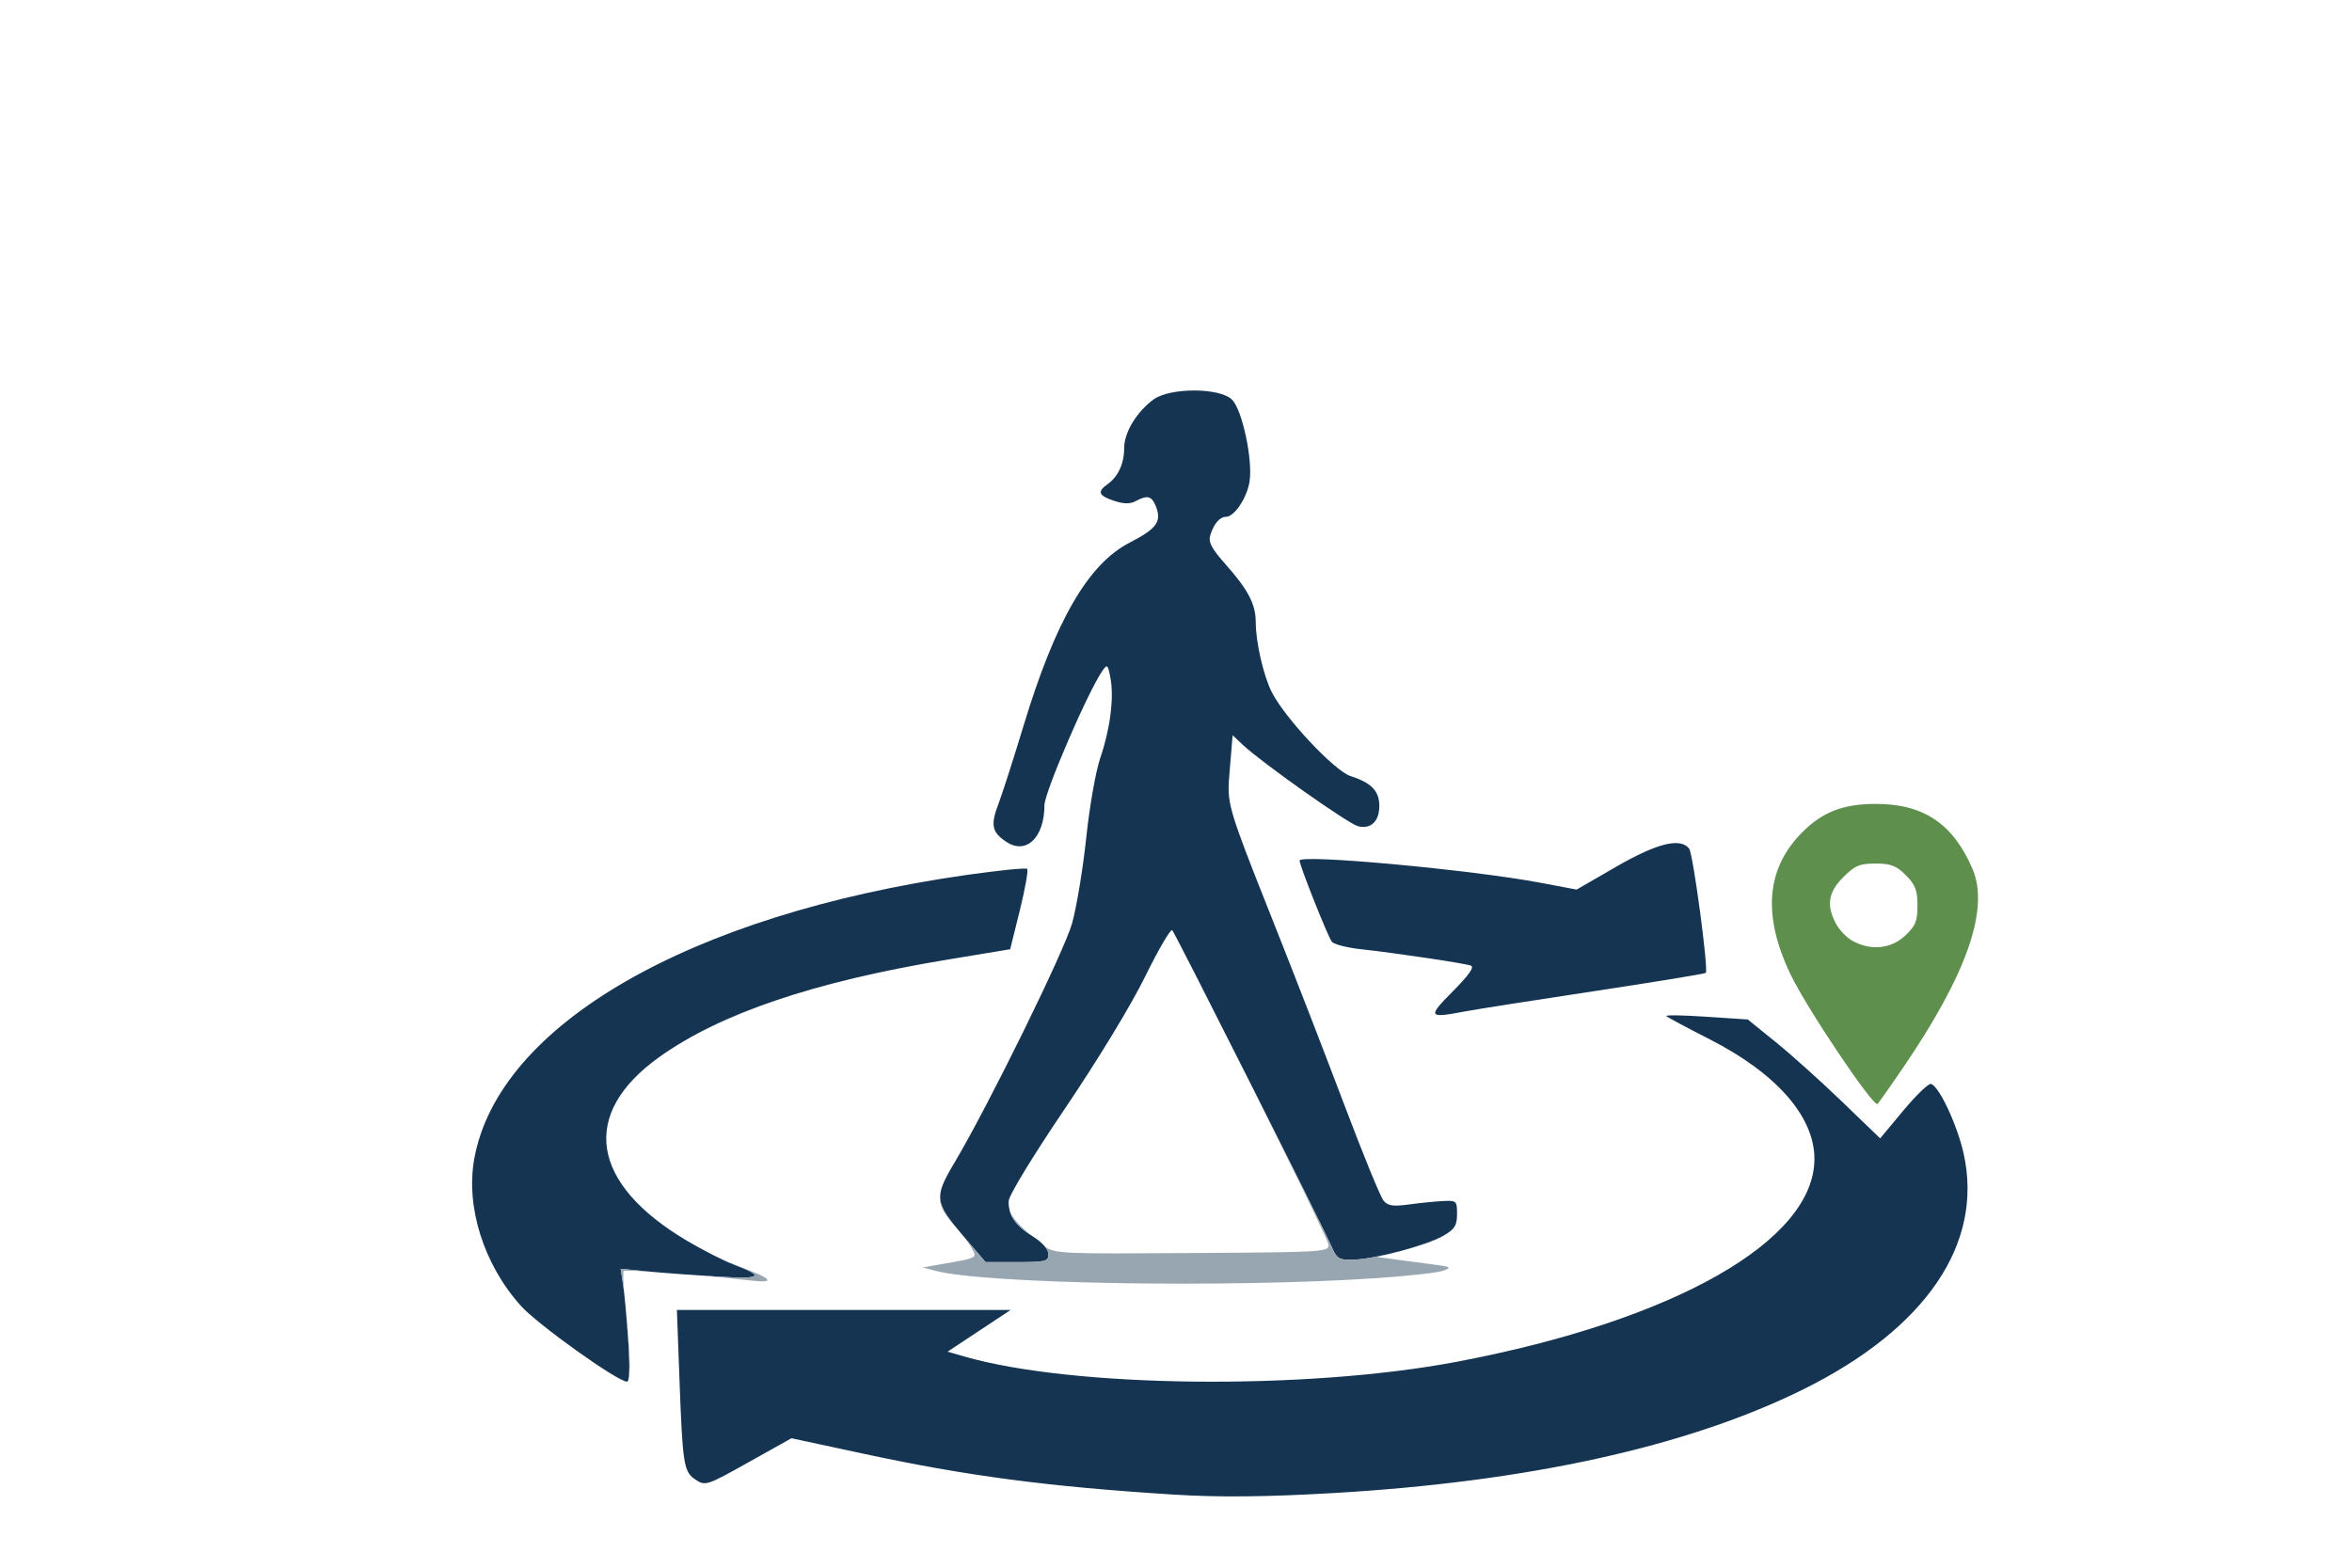
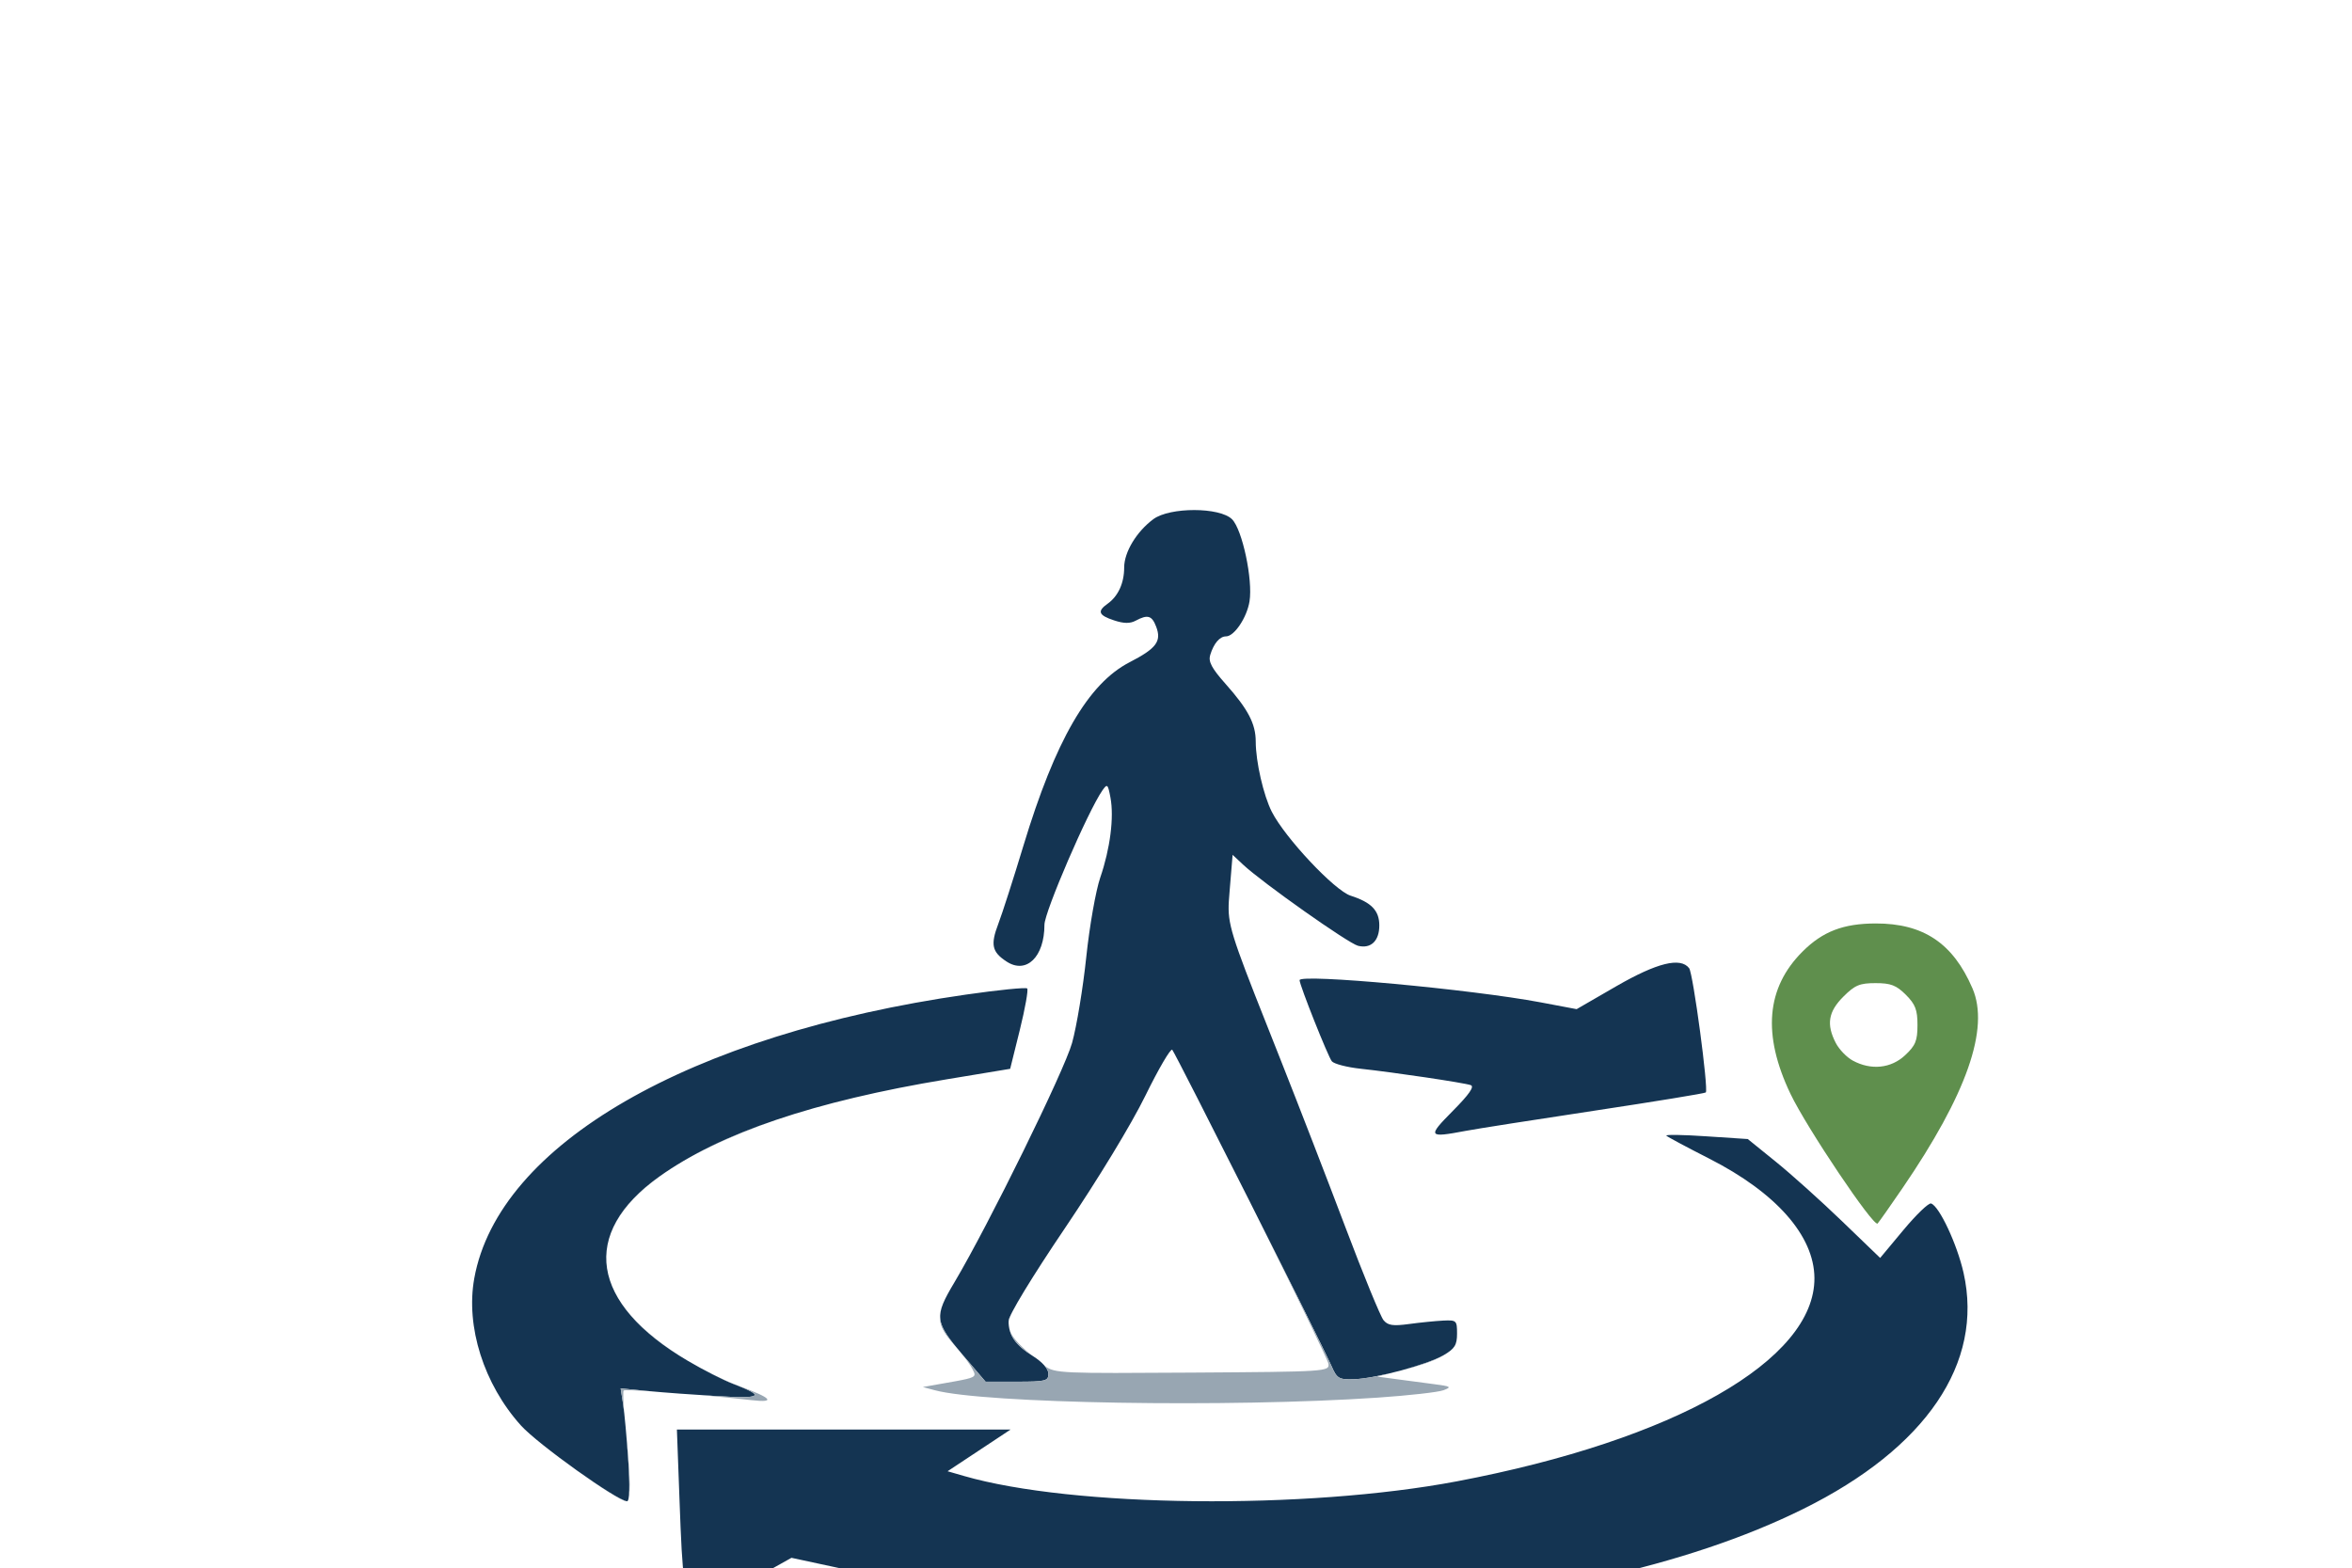
- <svg xmlns="http://www.w3.org/2000/svg" width="1254" height="836" viewBox="330 95 590 340">
+ <svg xmlns="http://www.w3.org/2000/svg" width="1254" height="836" viewBox="330 85 590 300">
  <g>
    <path d="M 664.00 442.97 C647.39,443.92 635.66,444.03 624.50,443.33 C592.87,441.34 572.48,438.65 546.31,433.01 L 528.54 429.19 L 517.78 435.21 C507.36,441.05 506.94,441.19 504.55,439.63 C501.50,437.63 501.24,436.02 500.44,414.25 L 499.80 397.00 L 541.65 397.01 L 583.50 397.01 L 575.60 402.24 L 567.70 407.47 L 571.78 408.65 C599.06,416.55 657.59,417.18 695.51,409.99 C750.10,399.63 785.31,379.59 785.15,358.97 C785.07,348.38 775.55,337.58 758.78,329.04 C753.12,326.16 748.28,323.57 748.00,323.27 C747.72,322.97 752.21,323.04 757.96,323.43 L 768.43 324.12 L 775.46 329.81 C779.33,332.94 786.80,339.65 792.07,344.73 L 801.64 353.95 L 807.48 346.94 C810.69,343.09 813.80,340.09 814.41,340.29 C816.46,340.94 820.94,350.50 822.56,357.69 C827.65,380.33 813.16,401.67 782.32,416.94 C753.27,431.32 713.10,440.16 664.00,442.97 ZM 593.00 383.01 C593.00,384.83 592.32,385.00 585.12,385.00 L 577.23 385.00 L 571.62 378.42 C564.39,369.96 564.25,368.75 569.46,360.00 C577.93,345.76 597.02,306.91 598.93,300.00 C600.08,295.88 601.68,286.18 602.49,278.46 C603.30,270.74 604.88,261.77 606.00,258.51 C608.48,251.29 609.49,243.42 608.56,238.46 C607.92,235.05 607.76,234.90 606.55,236.63 C602.94,241.78 592.00,267.15 592.00,270.35 C592.00,278.43 587.46,282.84 582.49,279.58 C578.82,277.18 578.43,275.36 580.43,270.11 C581.40,267.57 584.23,258.77 586.72,250.54 C594.72,224.10 602.96,209.85 613.34,204.50 C620.08,201.03 621.42,199.24 620.03,195.58 C618.96,192.76 617.90,192.45 614.89,194.06 C613.47,194.82 611.91,194.80 609.45,193.98 C605.56,192.70 605.17,191.70 607.84,189.81 C610.50,187.92 612.00,184.63 612.00,180.71 C612.00,176.86 615.10,171.72 619.32,168.59 C623.45,165.53 636.00,165.55 639.06,168.62 C641.64,171.20 644.32,183.81 643.44,189.22 C642.78,193.29 639.62,198.00 637.55,198.00 C635.97,198.00 634.47,199.76 633.58,202.67 C633.07,204.34 633.95,206.00 637.44,209.93 C643.10,216.30 645.00,219.94 645.00,224.40 C645.00,229.40 646.95,237.92 649.03,242.00 C652.36,248.55 664.78,261.77 668.80,263.06 C674.02,264.74 676.00,266.79 676.00,270.53 C676.00,274.42 673.88,276.44 670.65,275.63 C668.23,275.02 646.66,259.79 641.85,255.29 L 639.20 252.81 L 638.51 261.16 C638.49,261.50 638.46,261.83 638.43,262.15 C638.29,263.81 638.18,265.14 638.20,266.46 C638.28,271.80 640.48,277.12 651.54,305.00 C655.79,315.73 662.97,334.27 667.48,346.21 C671.99,358.15 676.30,368.66 677.06,369.57 C678.15,370.89 679.42,371.08 683.46,370.53 C686.23,370.15 690.08,369.77 692.00,369.67 C695.36,369.51 695.50,369.64 695.50,372.94 C695.50,375.80 694.92,376.72 692.12,378.36 C687.99,380.77 674.96,384.25 669.50,384.39 C665.86,384.49 665.36,384.19 664.00,381.06 C661.65,375.69 624.86,302.59 624.06,301.72 C623.67,301.30 620.64,306.47 617.33,313.22 C613.80,320.43 605.46,334.15 597.16,346.45 C588.85,358.75 583.00,368.38 583.00,369.77 C583.00,373.34 584.67,375.77 589.04,378.53 C591.49,380.07 593.00,381.78 593.00,383.01 ZM 487.60 404.75 C488.04,411.30 487.93,415.00 487.30,415.00 C484.95,415.00 464.89,400.67 460.67,395.98 C451.37,385.64 446.79,371.17 448.97,359.08 C455.03,325.48 502.90,297.84 572.30,287.88 C580.43,286.71 587.35,286.02 587.67,286.34 C587.99,286.66 587.16,291.32 585.83,296.71 L 583.40 306.50 L 567.45 309.14 C534.25,314.64 510.71,322.61 495.43,333.51 C475.36,347.83 478.05,365.33 502.55,379.77 C506.37,382.03 511.52,384.64 514.00,385.58 C522.02,388.64 521.17,389.30 510.00,388.63 C504.23,388.29 496.39,387.71 492.60,387.35 L 485.69 386.68 L 486.30 390.59 C486.64,392.74 487.22,399.11 487.60,404.75 ZM 446.17 552.50 L 441.50 574.50 L 431.83 574.79 C426.51,574.94 421.91,574.66 421.60,574.16 C420.61,572.56 403.91,503.71 403.30,498.75 L 402.72 494.00 L 412.25 494.00 C418.97,494.00 421.92,494.37 422.25,495.25 C422.50,495.94 424.92,507.86 427.61,521.75 C430.30,535.63 432.73,546.99 433.00,547.00 C433.27,547.00 434.20,543.51 435.06,539.25 C435.92,534.99 438.39,523.05 440.55,512.72 L 444.48 493.93 L 462.50 494.50 L 468.44 520.19 C471.71,534.32 474.69,545.69 475.07,545.45 C475.46,545.22 476.08,542.88 476.47,540.26 C476.85,537.64 478.66,527.85 480.48,518.50 C482.30,509.15 484.08,499.81 484.44,497.75 L 485.09 494.00 L 493.05 494.00 C493.46,494.00 493.85,494.00 494.22,494.00 C497.88,493.99 499.73,493.99 500.44,494.88 C501.16,495.79 500.70,497.63 499.79,501.33 C499.70,501.70 499.60,502.09 499.50,502.50 C496.91,513.07 490.94,540.01 487.48,556.75 C485.63,565.69 483.84,573.46 483.50,574.00 C483.16,574.55 478.89,575.00 474.02,575.00 L 465.16 575.00 L 464.15 571.75 C463.60,569.96 460.79,558.26 457.90,545.75 C455.02,533.24 452.29,523.00 451.83,523.00 C451.37,523.00 450.96,524.69 450.92,526.75 C450.87,528.81 448.73,540.40 446.17,552.50 ZM 697.61 322.08 C688.19,323.86 688.00,323.56 694.46,317.04 C698.56,312.90 699.93,310.93 698.93,310.59 C697.14,309.98 679.57,307.37 671.30,306.48 C667.88,306.11 664.64,305.27 664.09,304.61 C663.15,303.47 656.00,285.49 656.00,284.26 C656.00,282.58 699.12,286.55 716.50,289.83 L 725.50 291.53 L 735.48 285.76 C745.67,279.89 751.54,278.43 753.72,281.25 C754.72,282.54 758.62,311.71 757.90,312.43 C757.68,312.66 745.12,314.71 730.00,317.00 C714.87,319.28 700.30,321.57 697.61,322.08 ZM 752.00 561.05 L 752.00 575.00 L 728.67 575.00 C715.83,575.00 705.03,574.70 704.67,574.33 C704.30,573.97 704.00,555.97 704.00,534.33 L 704.00 495.00 L 723.36 495.00 C734.01,495.00 744.81,494.71 747.36,494.36 L 752.00 493.73 L 752.00 508.00 L 722.00 508.00 L 722.00 527.00 L 749.09 527.00 L 748.80 533.75 L 748.50 540.50 L 735.21 540.78 L 721.93 541.06 L 722.21 550.78 L 722.50 560.50 ZM 601.00 562.50 L 601.00 575.00 L 593.67 575.00 C589.63,575.00 586.03,574.70 585.67,574.33 C585.30,573.97 585.00,555.52 585.00,533.33 L 585.00 493.00 L 601.00 493.00 L 601.00 517.50 C601.00,530.97 601.34,542.00 601.75,541.99 C602.16,541.98 606.01,537.03 610.31,530.99 L 618.11 520.00 L 636.14 520.00 L 634.15 522.75 C633.06,524.26 628.98,529.55 625.09,534.49 C621.19,539.44 618.00,544.07 618.00,544.79 C618.00,545.50 622.25,552.23 627.44,559.74 C632.62,567.26 636.65,573.76 636.38,574.20 C636.10,574.64 631.89,575.00 627.02,575.00 L 618.15 575.00 L 610.33 562.50 C606.02,555.63 602.16,550.00 601.75,550.00 C601.34,550.00 601.00,555.62 601.00,562.50 ZM 521.99 573.33 C508.68,578.75 497.00,572.38 497.00,559.70 C497.00,554.87 499.65,550.06 504.13,546.74 C507.41,544.31 516.85,542.04 523.75,542.02 L 529.00 542.00 L 529.00 538.61 C529.00,536.75 528.14,534.16 527.08,532.86 C525.42,530.81 524.38,530.52 519.16,530.67 C515.62,530.77 511.24,531.68 508.53,532.88 L 503.92 534.92 L 502.89 532.21 C500.15,525.04 500.38,524.20 505.63,521.89 C511.89,519.15 528.20,518.09 534.12,520.04 C542.88,522.93 546.71,532.09 545.73,547.83 C545.00,559.56 545.73,563.92 548.64,565.25 C550.43,566.06 551.00,567.12 551.00,569.63 C551.00,573.76 548.91,575.00 541.97,575.00 C537.38,575.00 536.40,574.60 533.26,571.46 L 529.72 567.92 L 527.59 569.91 C526.43,571.01 523.90,572.54 521.99,573.33 ZM 778.39 574.58 C775.80,575.36 773.19,575.98 772.59,575.96 C769.56,575.83 763.32,572.78 760.65,570.11 C758.13,567.59 757.57,566.14 757.26,561.30 C756.50,549.71 763.66,543.72 780.00,542.26 L 788.50 541.50 L 788.80 538.42 C788.99,536.49 788.37,534.45 787.13,532.92 C785.43,530.82 784.39,530.52 779.33,530.63 C776.07,530.71 771.23,531.67 768.36,532.82 L 763.22 534.88 L 761.74 529.69 L 760.25 524.50 L 765.38 522.00 C769.99,519.75 771.72,519.50 782.67,519.50 C793.41,519.50 795.17,519.74 797.61,521.56 C804.13,526.42 804.47,527.59 804.84,546.17 L 805.17 563.19 L 808.08 564.85 C810.36,566.14 810.99,567.21 810.99,569.77 C811.00,573.65 808.50,575.00 801.33,575.00 C797.49,575.00 796.27,574.47 793.31,571.51 L 789.83 568.03 L 786.46 570.60 C784.61,572.01 780.97,573.81 778.39,574.58 ZM 846.25 573.97 C841.69,576.12 830.05,576.36 826.20,574.39 C820.40,571.42 819.60,568.55 819.18,549.30 L 818.80 532.11 L 815.15 531.80 L 811.50 531.50 L 810.90 521.00 L 819.00 521.00 L 819.00 505.00 L 835.92 505.00 L 836.50 520.50 L 849.00 521.10 L 849.00 524.97 C849.00,531.48 848.47,532.00 841.89,532.00 L 836.00 532.00 L 836.00 547.48 C836.00,562.87 836.01,562.96 838.49,564.59 C840.83,566.12 843.04,566.07 847.41,564.40 C848.72,563.89 849.00,564.58 849.00,568.23 C849.00,572.10 848.64,572.85 846.25,573.97 ZM 573.00 493.00 L 573.00 575.00 L 565.67 575.00 C561.63,575.00 558.03,574.70 557.67,574.33 C557.30,573.97 557.00,555.52 557.00,533.33 L 557.00 493.00 ZM 775.19 561.96 C780.48,566.89 789.00,561.95 789.00,553.94 L 789.00 549.72 L 783.25 550.37 C774.35,551.37 770.21,557.32 775.19,561.96 ZM 515.65 562.17 C518.00,564.76 522.33,564.44 525.92,561.41 C528.53,559.22 529.00,558.13 529.00,554.27 L 529.00 549.72 L 523.87 550.33 C516.95,551.15 514.00,553.20 514.00,557.19 C514.00,558.93 514.74,561.17 515.65,562.17 Z" fill="rgb(20,52,82)" />
    <path d="M 807.20 336.50 C804.19,340.90 801.40,344.87 801.00,345.31 C800.05,346.37 783.21,321.31 779.14,312.78 C772.05,297.93 773.05,286.17 782.17,277.08 C787.23,272.03 792.40,270.05 800.50,270.03 C812.49,270.01 819.91,274.98 824.79,286.30 C829.14,296.37 823.37,312.85 807.20,336.50 ZM 696.08 561.30 L 695.50 574.50 L 669.43 574.77 C655.10,574.91 643.06,574.73 642.68,574.35 C642.31,573.97 642.00,571.45 642.00,568.75 C642.00,563.85 642.05,563.78 653.52,551.59 C666.99,537.26 669.39,534.23 672.60,527.50 C677.76,516.66 674.18,508.00 664.54,508.00 C659.59,508.00 654.20,510.28 649.22,514.47 L 646.17 517.04 L 642.41 510.85 L 638.65 504.66 L 642.07 501.79 C643.96,500.21 647.97,497.71 651.00,496.24 C655.83,493.89 657.73,493.56 666.52,493.53 C675.34,493.50 677.14,493.81 681.51,496.05 C688.55,499.67 692.25,505.26 692.82,513.13 C693.77,526.27 689.69,534.66 674.54,550.75 L 665.83 560.00 L 674.17 560.01 C678.75,560.01 685.56,560.30 689.29,560.66 ZM 794.76 304.43 C799.34,306.92 804.35,306.41 807.89,303.10 C810.51,300.65 811.00,299.46 811.00,295.52 C811.00,291.69 810.47,290.32 808.08,287.92 C805.68,285.53 804.31,285.00 800.48,285.00 C796.49,285.00 795.30,285.50 792.40,288.40 C788.62,292.18 788.10,295.36 790.51,300.02 C791.34,301.63 793.26,303.62 794.76,304.43 Z" fill="rgb(95,143,77)" />
    <path d="M 593.00 383.01 C593.00,382.43 592.66,381.74 592.05,381.02 C594.58,382.93 596.31,382.93 629.00,382.72 C662.85,382.50 663.50,382.46 663.24,380.50 C663.13,379.61 654.77,362.45 645.80,344.37 C654.58,361.85 662.92,378.60 664.00,381.06 C665.36,384.19 665.86,384.49 669.50,384.39 C671.73,384.33 675.22,383.72 678.85,382.85 L 675.50 383.72 L 680.25 384.36 C682.86,384.71 687.14,385.28 689.75,385.62 C693.96,386.16 694.23,386.34 692.10,387.14 C690.79,387.64 683.36,388.47 675.60,389.00 C638.34,391.53 576.84,390.49 564.44,387.13 L 561.50 386.34 L 565.50 385.63 C572.19,384.46 574.22,384.14 574.44,383.33 C574.54,382.98 574.31,382.54 573.97,381.90 C573.93,381.82 573.89,381.75 573.85,381.67 C573.43,380.87 572.37,379.39 571.16,377.89 C571.31,378.06 571.46,378.24 571.62,378.42 L 577.23 385.00 L 585.12 385.00 C592.32,385.00 593.00,384.83 593.00,383.01 ZM 505.75 388.36 C507.23,388.46 508.67,388.55 510.00,388.63 C521.17,389.30 522.02,388.64 514.00,385.58 C512.38,384.97 509.60,383.63 506.81,382.15 C509.89,383.76 513.10,385.25 515.27,386.04 C523.63,389.09 524.77,390.35 518.50,389.63 C514.83,389.20 510.27,388.76 505.75,388.36 ZM 448.23 542.44 C449.79,534.54 450.88,528.22 450.92,526.75 C450.96,524.69 451.37,523.00 451.83,523.00 C451.97,523.00 452.33,523.97 452.84,525.69 C452.60,525.25 452.43,525.24 452.25,525.42 C451.98,525.69 450.30,532.82 448.23,542.44 ZM 486.58 392.79 C486.48,391.86 486.38,391.11 486.30,390.59 L 485.69 386.68 L 492.60 387.35 C492.80,387.37 493.01,387.39 493.23,387.41 C489.30,387.16 486.60,387.06 486.45,387.22 C486.27,387.40 486.33,389.66 486.58,392.79 ZM 588.63 378.26 C585.44,376.18 583.79,374.27 583.23,371.87 C583.76,373.63 585.30,375.45 588.63,378.26 ZM 569.76 376.20 C569.62,376.05 569.49,375.90 569.36,375.75 C566.57,372.63 565.41,370.58 565.89,367.79 C565.55,370.37 566.76,372.53 569.76,376.20 ZM 487.60 404.75 C487.46,402.74 487.30,400.64 487.14,398.67 C487.61,403.46 487.97,408.65 487.98,410.75 C487.99,411.84 487.91,412.84 487.78,413.59 C487.94,411.96 487.88,408.94 487.60,404.75 ZM 502.59 328.96 C508.49,325.60 515.34,322.57 523.18,319.83 C518.66,321.44 514.36,323.19 510.16,325.12 C507.44,326.37 504.91,327.65 502.59,328.96 ZM 682.40 381.93 C686.45,380.80 690.22,379.47 692.12,378.36 C692.31,378.25 692.49,378.14 692.67,378.03 C690.63,379.44 687.35,380.64 682.40,381.93 ZM 500.93 378.79 C493.75,374.34 488.60,369.61 485.52,364.79 C488.60,369.55 493.73,374.26 500.93,378.79 ZM 483.21 347.79 C485.03,342.91 489.01,338.14 495.19,333.68 C489.05,338.19 485.05,342.94 483.21,347.79 ZM 487.20 414.99 C487.19,415.00 487.17,415.00 487.15,415.00 C486.03,415.00 480.38,411.34 474.52,407.13 C480.27,411.24 485.83,414.82 487.20,414.99 ZM 583.01 370.13 C583.00,370.01 583.00,369.89 583.00,369.77 C583.00,369.42 583.37,368.54 584.06,367.23 C583.39,368.59 583.05,369.53 583.01,370.13 ZM 464.08 571.52 C464.11,571.61 464.13,571.69 464.15,571.75 L 464.76 573.72 C464.70,573.63 464.65,573.53 464.61,573.43 C464.53,573.23 464.35,572.56 464.08,571.52 Z" fill="rgb(152,166,178)" />
  </g>
</svg>
